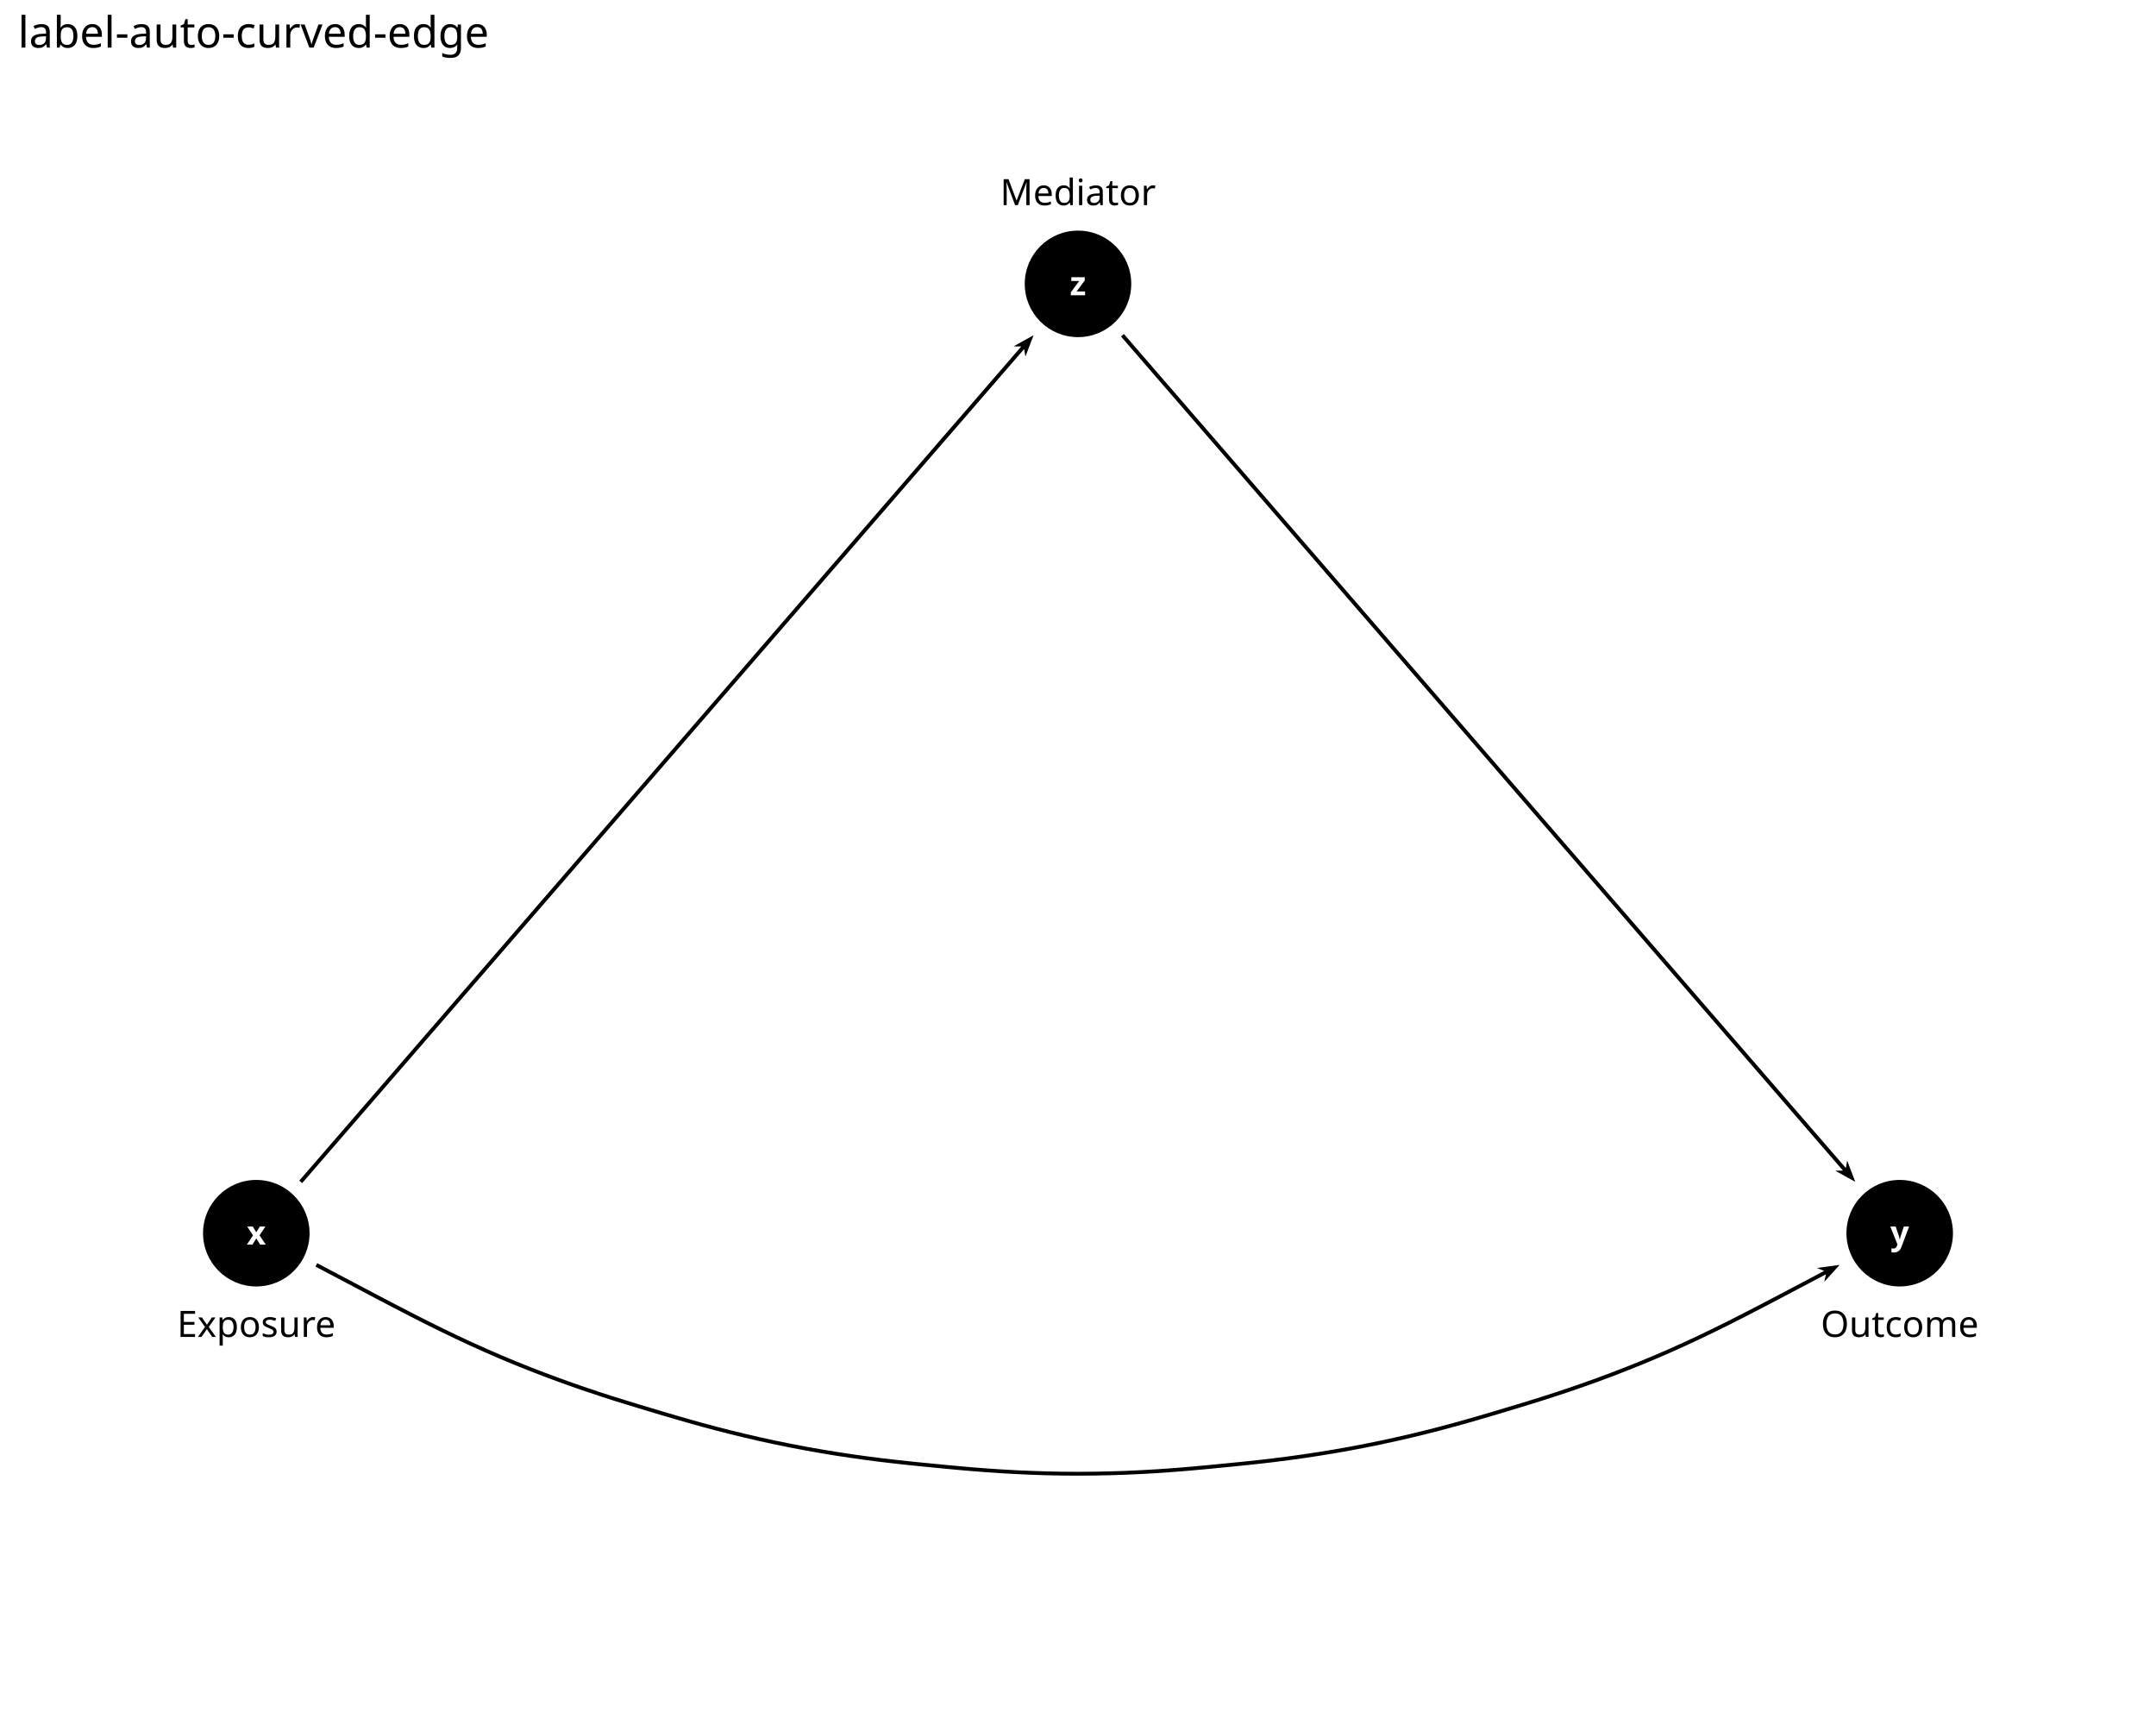
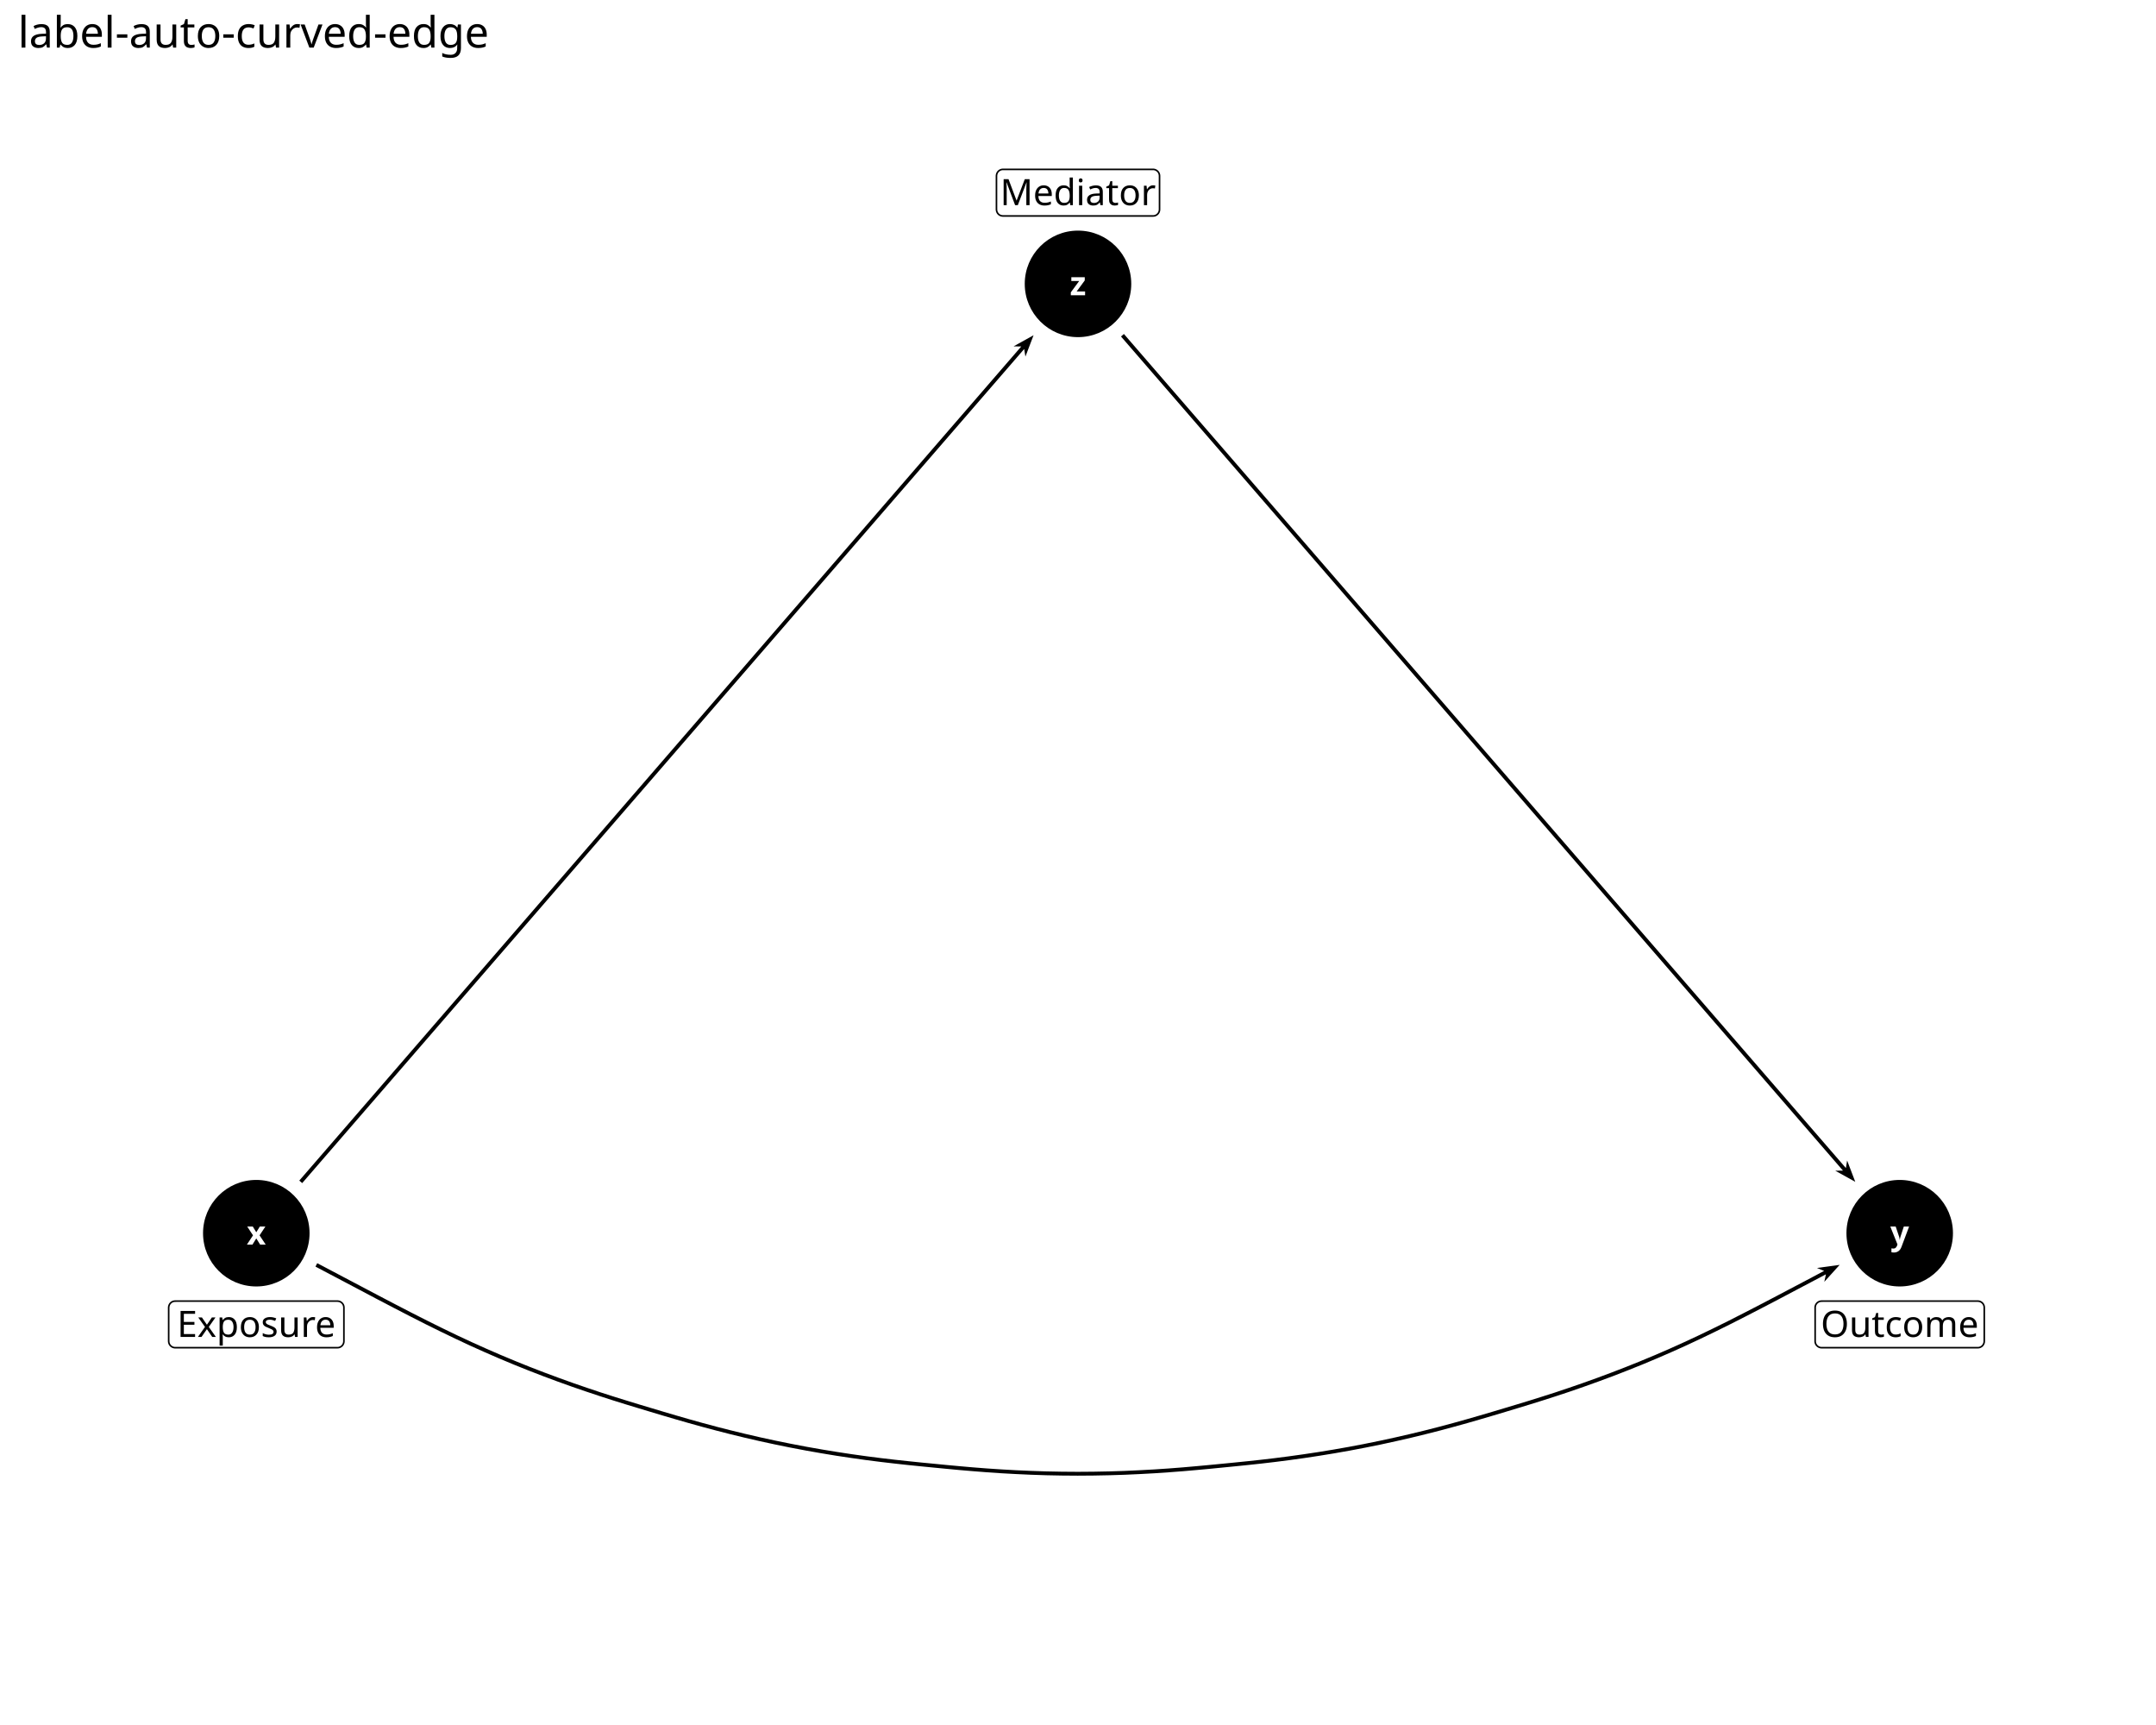
<svg xmlns="http://www.w3.org/2000/svg" class="svglite" data-engine-version="2.0" width="720.00pt" height="576.00pt" viewBox="0 0 720.00 576.00">
  <defs>
    <style type="text/css">
    .svglite line, .svglite polyline, .svglite polygon, .svglite path, .svglite rect, .svglite circle {
      fill: none;
      stroke: #000000;
      stroke-linecap: round;
      stroke-linejoin: round;
      stroke-miterlimit: 10.00;
    }
  </style>
  </defs>
  <rect width="100%" height="100%" style="stroke: none; fill: #FFFFFF;" />
  <defs>
    <clipPath id="cpMC4wMHw3MjAuMDB8MC4wMHw1NzYuMDA=">
      <rect x="0.00" y="0.00" width="720.00" height="576.00" />
    </clipPath>
  </defs>
  <g clip-path="url(#cpMC4wMHw3MjAuMDB8MC4wMHw1NzYuMDA=)">
    <rect x="0.00" y="0.00" width="720.00" height="576.00" style="stroke-width: 1.16; stroke: none; fill: #FFFFFF;" />
  </g>
  <defs>
    <clipPath id="cpNS45OHw3MTQuMDJ8MjQuODV8NTcwLjAy">
      <rect x="5.98" y="24.85" width="708.04" height="545.17" />
    </clipPath>
  </defs>
  <g clip-path="url(#cpNS45OHw3MTQuMDJ8MjQuODV8NTcwLjAy)">
    <circle cx="85.59" cy="411.78" r="17.43" style="stroke-width: 0.71; fill: #000000;" />
    <circle cx="634.41" cy="411.78" r="17.43" style="stroke-width: 0.71; fill: #000000;" />
    <circle cx="360.00" cy="94.79" r="17.43" style="stroke-width: 0.71; fill: #000000;" />
    <path d="M 342.03 116.54 L 342.44 119.07 L 345.16 111.94 L 338.49 115.65 L 341.05 115.69 L 99.95 394.21 L 100.92 395.05 Z" style="fill-rule: evenodd; fill: #000000; stroke-width: 0.53; stroke: none; stroke-linecap: butt;" />
    <path d="M 616.85 387.50 L 616.44 390.03 L 375.33 111.52 L 374.36 112.36 L 615.46 390.88 L 612.90 390.92 L 619.57 394.63 Z" style="fill-rule: evenodd; fill: #000000; stroke-width: 0.53; stroke: none; stroke-linecap: butt;" />
    <path d="M 365.23 492.70 L 370.44 492.60 L 375.59 492.44 L 380.65 492.21 L 385.59 491.94 L 390.39 491.61 L 395.02 491.26 L 399.50 490.87 L 403.85 490.47 L 408.12 490.05 L 412.38 489.63 L 416.72 489.19 L 421.19 488.71 L 425.80 488.17 L 430.57 487.56 L 435.46 486.88 L 440.47 486.12 L 445.56 485.29 L 450.68 484.39 L 455.82 483.41 L 455.99 483.38 L 461.12 482.34 L 466.20 481.23 L 471.23 480.08 L 476.15 478.88 L 480.95 477.66 L 485.59 476.41 L 490.07 475.17 L 494.39 473.92 L 498.58 472.69 L 502.69 471.46 L 506.79 470.22 L 510.96 468.95 L 515.25 467.61 L 519.67 466.19 L 524.23 464.68 L 528.90 463.06 L 533.67 461.35 L 538.50 459.56 L 543.35 457.68 L 548.21 455.73 L 548.37 455.67 L 553.19 453.65 L 557.99 451.57 L 562.80 449.41 L 567.66 447.14 L 572.61 444.76 L 577.70 442.24 L 582.96 439.57 L 588.40 436.76 L 594.05 433.81 L 599.88 430.73 L 605.87 427.57 L 609.77 425.51 L 609.23 428.02 L 614.35 422.36 L 606.79 423.40 L 609.17 424.37 L 605.27 426.44 L 599.28 429.60 L 593.45 432.67 L 587.81 435.62 L 582.37 438.43 L 577.13 441.10 L 572.05 443.61 L 567.11 445.99 L 562.27 448.24 L 557.48 450.40 L 552.69 452.48 L 547.88 454.48 L 547.72 454.55 L 542.88 456.49 L 538.04 458.36 L 533.23 460.15 L 528.48 461.85 L 523.82 463.46 L 519.28 464.98 L 514.87 466.39 L 510.59 467.73 L 506.42 469.00 L 502.32 470.23 L 498.21 471.46 L 494.03 472.69 L 489.72 473.93 L 485.25 475.18 L 480.62 476.42 L 475.84 477.64 L 470.93 478.83 L 465.92 479.98 L 460.85 481.08 L 455.74 482.12 L 455.57 482.16 L 450.45 483.13 L 445.34 484.03 L 440.27 484.86 L 435.28 485.61 L 430.40 486.29 L 425.65 486.90 L 421.05 487.44 L 416.59 487.92 L 412.26 488.36 L 407.99 488.78 L 403.73 489.19 L 399.39 489.59 L 394.92 489.98 L 390.29 490.34 L 385.51 490.66 L 380.58 490.93 L 375.54 491.16 L 370.40 491.32 L 365.21 491.42 L 360.00 491.46 L 359.83 491.46 L 354.61 491.42 L 349.42 491.32 L 344.29 491.15 L 339.25 490.93 L 334.33 490.65 L 329.55 490.33 L 324.93 489.97 L 320.47 489.58 L 316.13 489.18 L 311.86 488.76 L 307.60 488.35 L 303.26 487.90 L 298.80 487.42 L 294.20 486.88 L 289.44 486.27 L 284.55 485.59 L 279.56 484.83 L 274.49 484.00 L 269.38 483.10 L 264.25 482.12 L 264.09 482.09 L 258.98 481.05 L 253.91 479.95 L 248.90 478.79 L 244.00 477.60 L 239.22 476.38 L 234.60 475.14 L 230.13 473.89 L 225.83 472.65 L 221.65 471.42 L 217.55 470.19 L 213.44 468.96 L 209.27 467.68 L 204.99 466.35 L 200.57 464.93 L 196.03 463.41 L 191.36 461.80 L 186.61 460.09 L 181.79 458.30 L 176.95 456.43 L 172.11 454.48 L 171.85 454.37 L 167.04 452.36 L 162.26 450.28 L 157.46 448.12 L 152.61 445.86 L 147.67 443.47 L 142.59 440.95 L 137.33 438.28 L 131.88 435.46 L 126.23 432.50 L 120.39 429.42 L 114.40 426.26 L 108.44 423.11 L 105.94 421.80 L 105.35 422.93 L 107.84 424.25 L 113.80 427.39 L 119.79 430.55 L 125.63 433.64 L 131.29 436.60 L 136.74 439.42 L 142.01 442.10 L 147.11 444.62 L 152.07 447.01 L 156.93 449.29 L 161.74 451.45 L 166.54 453.54 L 171.36 455.56 L 171.63 455.67 L 176.48 457.62 L 181.34 459.50 L 186.17 461.30 L 190.94 463.01 L 195.62 464.62 L 200.18 466.14 L 204.60 467.57 L 208.89 468.91 L 213.07 470.18 L 217.18 471.42 L 221.28 472.65 L 225.47 473.88 L 229.78 475.12 L 234.26 476.37 L 238.90 477.61 L 243.69 478.84 L 248.61 480.04 L 253.63 481.20 L 258.71 482.30 L 263.84 483.35 L 264.01 483.38 L 269.15 484.36 L 274.27 485.26 L 279.36 486.10 L 284.37 486.85 L 289.27 487.54 L 294.04 488.15 L 298.66 488.69 L 303.13 489.18 L 307.47 489.62 L 311.74 490.04 L 316.01 490.45 L 320.35 490.86 L 324.83 491.24 L 329.46 491.60 L 334.25 491.93 L 339.18 492.20 L 344.24 492.43 L 349.39 492.60 L 354.60 492.70 L 359.82 492.74 L 360.00 492.74 Z" style="fill-rule: evenodd; fill: #000000; stroke-width: 0.53; stroke: none; stroke-linecap: butt;" />
    <text x="85.59" y="415.58" text-anchor="middle" style="font-size: 11.04px; font-weight: bold; fill: #FFFFFF; font-family: sans;" textLength="5.52px" lengthAdjust="spacingAndGlyphs">x</text>
    <text x="634.41" y="415.58" text-anchor="middle" style="font-size: 11.04px; font-weight: bold; fill: #FFFFFF; font-family: sans;" textLength="5.52px" lengthAdjust="spacingAndGlyphs">y</text>
    <text x="360.00" y="98.59" text-anchor="middle" style="font-size: 11.04px; font-weight: bold; fill: #FFFFFF; font-family: sans;" textLength="5.52px" lengthAdjust="spacingAndGlyphs">z</text>
-     <polygon points="58.49,450.01 112.69,450.01 112.60,450.01 112.95,450.00 113.29,449.93 113.62,449.80 113.92,449.63 114.19,449.41 114.42,449.15 114.60,448.85 114.74,448.53 114.82,448.20 114.85,447.85 114.85,447.85 114.85,436.61 114.85,436.61 114.82,436.27 114.74,435.93 114.60,435.61 114.42,435.32 114.19,435.06 113.92,434.84 113.62,434.66 113.29,434.54 112.95,434.47 112.69,434.45 58.49,434.45 58.75,434.47 58.41,434.46 58.06,434.50 57.73,434.59 57.41,434.74 57.13,434.94 56.88,435.18 56.67,435.46 56.51,435.77 56.40,436.10 56.34,436.44 56.33,436.61 56.33,447.85 56.34,447.68 56.34,448.02 56.40,448.37 56.51,448.70 56.67,449.01 56.88,449.28 57.13,449.52 57.41,449.72 57.73,449.87 58.06,449.97 58.41,450.01 " style="stroke-width: 0.00; stroke: none; fill: #FFFFFF;" />
-     <polygon points="608.33,450.01 660.49,450.01 660.40,450.01 660.75,450.00 661.09,449.93 661.42,449.80 661.72,449.63 661.99,449.41 662.22,449.15 662.40,448.85 662.54,448.53 662.62,448.20 662.65,447.85 662.65,447.85 662.65,436.61 662.65,436.61 662.62,436.27 662.54,435.93 662.40,435.61 662.22,435.32 661.99,435.06 661.72,434.84 661.42,434.66 661.09,434.54 660.75,434.47 660.49,434.45 608.33,434.45 608.59,434.47 608.24,434.46 607.89,434.50 607.56,434.59 607.25,434.74 606.96,434.94 606.71,435.18 606.50,435.46 606.34,435.77 606.23,436.10 606.17,436.44 606.17,436.61 606.17,447.85 606.17,447.68 606.17,448.02 606.23,448.37 606.34,448.70 606.50,449.01 606.71,449.28 606.96,449.52 607.25,449.72 607.56,449.87 607.89,449.97 608.24,450.01 " style="stroke-width: 0.00; stroke: none; fill: #FFFFFF;" />
-     <polygon points="334.93,72.11 385.07,72.11 384.98,72.11 385.33,72.10 385.67,72.03 385.99,71.91 386.29,71.73 386.56,71.51 386.79,71.25 386.98,70.96 387.11,70.64 387.20,70.30 387.23,69.95 387.23,69.95 387.23,58.72 387.23,58.72 387.20,58.37 387.11,58.03 386.98,57.71 386.79,57.42 386.56,57.16 386.29,56.94 385.99,56.77 385.67,56.64 385.33,56.57 385.07,56.56 334.93,56.56 335.19,56.57 334.85,56.56 334.50,56.60 334.17,56.70 333.85,56.85 333.57,57.04 333.32,57.29 333.11,57.56 332.95,57.87 332.84,58.20 332.78,58.54 332.77,58.72 332.77,69.95 332.78,69.78 332.78,70.13 332.84,70.47 332.95,70.80 333.11,71.11 333.32,71.39 333.57,71.63 333.85,71.83 334.17,71.97 334.50,72.07 334.85,72.11 " style="stroke-width: 0.00; stroke: none; fill: #FFFFFF;" />
+     <polygon points="58.49,450.01 112.69,450.01 112.60,450.01 112.95,450.00 113.29,449.93 113.62,449.80 113.92,449.63 114.19,449.41 114.42,449.15 114.60,448.85 114.74,448.53 114.82,448.20 114.85,447.85 114.85,447.85 114.85,436.61 114.85,436.61 114.82,436.27 114.74,435.93 114.60,435.61 114.42,435.32 114.19,435.06 113.92,434.84 113.62,434.66 113.29,434.54 112.95,434.47 112.69,434.45 58.49,434.45 58.75,434.47 58.41,434.46 58.06,434.50 57.73,434.59 57.41,434.74 57.13,434.94 56.88,435.18 56.67,435.46 56.51,435.77 56.40,436.10 56.34,436.44 56.33,436.61 56.33,447.85 56.34,447.68 56.34,448.02 56.40,448.37 56.51,448.70 56.67,449.01 56.88,449.28 57.13,449.52 57.41,449.72 57.73,449.87 58.06,449.97 58.41,450.01 " style="stroke-width: 0.53; fill: #FFFFFF;" />
+     <polygon points="608.33,450.01 660.49,450.01 660.40,450.01 660.75,450.00 661.09,449.93 661.42,449.80 661.72,449.63 661.99,449.41 662.22,449.15 662.40,448.85 662.54,448.53 662.62,448.20 662.65,447.85 662.65,447.85 662.65,436.61 662.65,436.61 662.62,436.27 662.54,435.93 662.40,435.61 662.22,435.32 661.99,435.06 661.72,434.84 661.42,434.66 661.09,434.54 660.75,434.47 660.49,434.45 608.33,434.45 608.59,434.47 608.24,434.46 607.89,434.50 607.56,434.59 607.25,434.74 606.96,434.94 606.71,435.18 606.50,435.46 606.34,435.77 606.23,436.10 606.17,436.44 606.17,436.61 606.17,447.85 606.17,447.68 606.17,448.02 606.23,448.37 606.34,448.70 606.50,449.01 606.71,449.28 606.96,449.52 607.25,449.72 607.56,449.87 607.89,449.97 608.24,450.01 " style="stroke-width: 0.53; fill: #FFFFFF;" />
+     <polygon points="334.93,72.11 385.07,72.11 384.98,72.11 385.33,72.10 385.67,72.03 385.99,71.91 386.29,71.73 386.56,71.51 386.79,71.25 386.98,70.96 387.11,70.64 387.20,70.30 387.23,69.95 387.23,69.95 387.23,58.72 387.23,58.72 387.20,58.37 387.11,58.03 386.98,57.71 386.79,57.42 386.56,57.16 386.29,56.94 385.99,56.77 385.67,56.64 385.33,56.57 385.07,56.56 334.93,56.56 335.19,56.57 334.85,56.56 334.50,56.60 334.17,56.70 333.85,56.85 333.57,57.04 333.32,57.29 333.11,57.56 332.95,57.87 332.84,58.20 332.78,58.54 332.77,58.72 332.77,69.95 332.78,69.78 332.78,70.13 332.84,70.47 332.95,70.80 333.11,71.11 333.32,71.39 333.57,71.63 333.85,71.83 334.17,71.97 334.50,72.07 334.85,72.11 " style="stroke-width: 0.53; fill: #FFFFFF;" />
    <text x="85.59" y="446.41" text-anchor="middle" style="font-size: 12.14px; font-family: sans;" textLength="51.32px" lengthAdjust="spacingAndGlyphs">Exposure</text>
    <text x="634.41" y="446.41" text-anchor="middle" style="font-size: 12.14px; font-family: sans;" textLength="49.28px" lengthAdjust="spacingAndGlyphs">Outcome</text>
    <text x="360.00" y="68.51" text-anchor="middle" style="font-size: 12.14px; font-family: sans;" textLength="47.25px" lengthAdjust="spacingAndGlyphs">Mediator</text>
  </g>
  <g clip-path="url(#cpMC4wMHw3MjAuMDB8MC4wMHw1NzYuMDA=)">
    <text x="5.98" y="15.89" style="font-size: 14.40px; font-family: sans;" textLength="148.11px" lengthAdjust="spacingAndGlyphs">label-auto-curved-edge</text>
  </g>
</svg>
